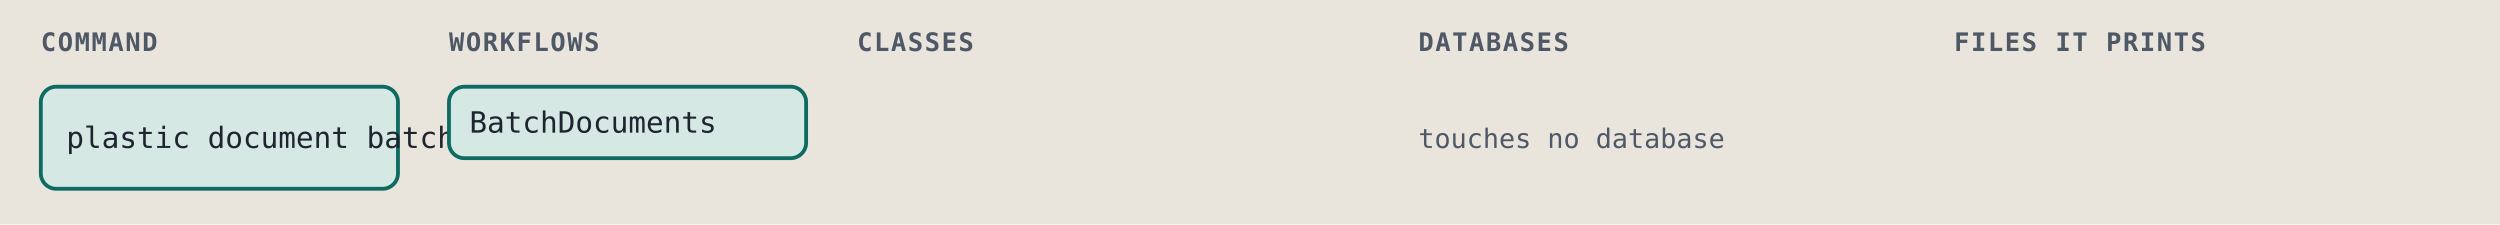
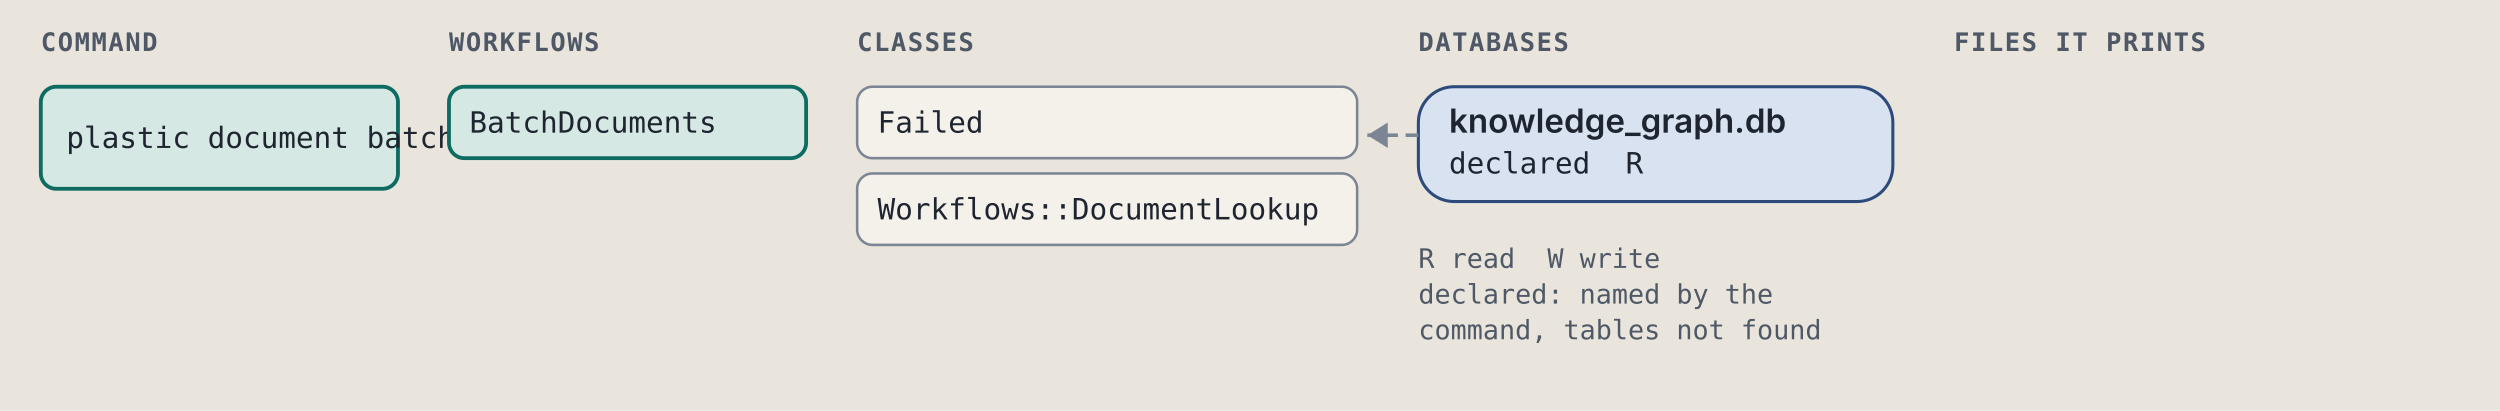
- <svg xmlns="http://www.w3.org/2000/svg" viewBox="0 0 980 88" width="980" height="88" role="img" xml:space="preserve">
+ <svg xmlns="http://www.w3.org/2000/svg" viewBox="0 0 980 161" width="980" height="161" role="img" xml:space="preserve">
  <style>.ground { fill: #e9e5dc; }
.card { fill: #f4f1ea; stroke: #7c8594; stroke-width: 1; }
.lane-code { fill: #d5e8e3; stroke: #0d6b61; stroke-width: 1.5; }
.lane-agent { fill: #f1e2c7; stroke: #9a5508; stroke-width: 1.5; }
.stop-refusal { fill: #e4dcf5; stroke: #5b35b0; stroke-width: 1.2; }
.stop-failure { fill: #f4d9d4; stroke: #a8261b; stroke-width: 1.2; }
.end { fill: #d9e2f0; stroke: #2c4a7a; stroke-width: 1.2; }
.wire { fill: none; stroke: #7c8594; stroke-width: 1.4; }
.wire-read { fill: none; stroke: #7c8594; stroke-width: 1.4; stroke-dasharray: 5 3; }
.wire-refusal { fill: none; stroke: #5b35b0; stroke-width: 1.2; stroke-dasharray: 4 3; }
.wire-failure { fill: none; stroke: #a8261b; stroke-width: 1.2; stroke-dasharray: 4 3; }
.head { fill: #7c8594; }
.t { fill: #1f2530; font: 12px "IBM Plex Sans", system-ui, -apple-system, "Segoe UI", sans-serif; }
.tb { fill: #1f2530; font: 600 13px "IBM Plex Sans", system-ui, -apple-system, "Segoe UI", sans-serif; }
.tm { fill: #1f2530; font: 11.5px "IBM Plex Mono", ui-monospace, Menlo, Consolas, monospace; }
.tag { font: 600 10px "IBM Plex Mono", ui-monospace, Menlo, Consolas, monospace; letter-spacing: .06em; }
.tag-code { fill: #0d6b61; } .tag-agent { fill: #9a5508; } .tag-refusal { fill: #5b35b0; }
.tag-failure { fill: #a8261b; } .tag-end { fill: #2c4a7a; } .tag-muted { fill: #4f5866; }
.tm.tag-muted { font-size: 10.5px; }
.db { fill: #d9e2f0; stroke: #2c4a7a; stroke-width: 1.2; }
.codebox { fill: #f4f1ea; stroke: #7c8594; stroke-width: 1; }
.cx { fill: #1f2530; font: 12px "IBM Plex Mono", ui-monospace, Menlo, Consolas, monospace; white-space: pre; }
.cx-n { fill: #4f5866; font: 11px "IBM Plex Mono", ui-monospace, Menlo, Consolas, monospace; }
.cx-k { fill: #5b35b0; } .cx-s { fill: #9a5508; } .cx-y { fill: #0d6b61; }
.cx-w { fill: #2c4a7a; font-weight: 600; } .cx-t { fill: #a8261b; } .cx-c { fill: #4f5866; font-style: italic; }
.badge { fill: #2c4a7a; } .badge-t { fill: #e9e5dc; font: 600 11px "IBM Plex Mono", ui-monospace, Menlo, Consolas, monospace; }
.bracket { fill: none; stroke: #2c4a7a; stroke-width: 1.4; }
.term { fill: #16191e; stroke: #7c8594; stroke-width: 1; }
.term-t { fill: #e6e2d8; font: 12px "IBM Plex Mono", ui-monospace, Menlo, Consolas, monospace; }
.term-p { fill: #8fd18f; font: 12px "IBM Plex Mono", ui-monospace, Menlo, Consolas, monospace; }
.term-m { fill: #a3abb6; font: 12px "IBM Plex Mono", ui-monospace, Menlo, Consolas, monospace; }
.big { font: 700 36px "IBM Plex Mono", ui-monospace, Menlo, Consolas, monospace; }

@media (prefers-color-scheme: dark) {
.ground { fill: #171a1f; }
.card { fill: #20242b; stroke: #8a93a2; stroke-width: 1; }
.lane-code { fill: #173a36; stroke: #5cc4b4; stroke-width: 1.5; }
.lane-agent { fill: #3d2e17; stroke: #e5a95a; stroke-width: 1.5; }
.stop-refusal { fill: #2d2445; stroke: #b59cf2; stroke-width: 1.2; }
.stop-failure { fill: #45211e; stroke: #f2958a; stroke-width: 1.2; }
.end { fill: #1f2c42; stroke: #97b6e8; stroke-width: 1.2; }
.wire { fill: none; stroke: #8a93a2; stroke-width: 1.4; }
.wire-read { fill: none; stroke: #8a93a2; stroke-width: 1.4; stroke-dasharray: 5 3; }
.wire-refusal { fill: none; stroke: #b59cf2; stroke-width: 1.2; stroke-dasharray: 4 3; }
.wire-failure { fill: none; stroke: #f2958a; stroke-width: 1.2; stroke-dasharray: 4 3; }
.head { fill: #8a93a2; }
.t { fill: #e8e4da; font: 12px "IBM Plex Sans", system-ui, -apple-system, "Segoe UI", sans-serif; }
.tb { fill: #e8e4da; font: 600 13px "IBM Plex Sans", system-ui, -apple-system, "Segoe UI", sans-serif; }
.tm { fill: #e8e4da; font: 11.5px "IBM Plex Mono", ui-monospace, Menlo, Consolas, monospace; }
.tag { font: 600 10px "IBM Plex Mono", ui-monospace, Menlo, Consolas, monospace; letter-spacing: .06em; }
.tag-code { fill: #5cc4b4; } .tag-agent { fill: #e5a95a; } .tag-refusal { fill: #b59cf2; }
.tag-failure { fill: #f2958a; } .tag-end { fill: #97b6e8; } .tag-muted { fill: #b3b9c3; }
.tm.tag-muted { font-size: 10.5px; }
.db { fill: #1f2c42; stroke: #97b6e8; stroke-width: 1.2; }
.codebox { fill: #20242b; stroke: #8a93a2; stroke-width: 1; }
.cx { fill: #e8e4da; font: 12px "IBM Plex Mono", ui-monospace, Menlo, Consolas, monospace; white-space: pre; }
.cx-n { fill: #b3b9c3; font: 11px "IBM Plex Mono", ui-monospace, Menlo, Consolas, monospace; }
.cx-k { fill: #b59cf2; } .cx-s { fill: #e5a95a; } .cx-y { fill: #5cc4b4; }
.cx-w { fill: #97b6e8; font-weight: 600; } .cx-t { fill: #f2958a; } .cx-c { fill: #b3b9c3; font-style: italic; }
.badge { fill: #97b6e8; } .badge-t { fill: #171a1f; font: 600 11px "IBM Plex Mono", ui-monospace, Menlo, Consolas, monospace; }
.bracket { fill: none; stroke: #97b6e8; stroke-width: 1.4; }
.term { fill: #16191e; stroke: #8a93a2; stroke-width: 1; }
.term-t { fill: #e6e2d8; font: 12px "IBM Plex Mono", ui-monospace, Menlo, Consolas, monospace; }
.term-p { fill: #8fd18f; font: 12px "IBM Plex Mono", ui-monospace, Menlo, Consolas, monospace; }
.term-m { fill: #a3abb6; font: 12px "IBM Plex Mono", ui-monospace, Menlo, Consolas, monospace; }
.big { font: 700 36px "IBM Plex Mono", ui-monospace, Menlo, Consolas, monospace; }
}</style>
  <rect width="100%" height="100%" class="ground" />
  <text x="16" y="20" class="tag tag-muted" text-anchor="start">COMMAND</text>
  <text x="176" y="20" class="tag tag-muted" text-anchor="start">WORKFLOWS</text>
  <text x="336" y="20" class="tag tag-muted" text-anchor="start">CLASSES</text>
  <text x="556" y="20" class="tag tag-muted" text-anchor="start">DATABASES</text>
  <text x="766" y="20" class="tag tag-muted" text-anchor="start">FILES IT PRINTS</text>
  <rect x="16" y="34" width="140" height="40" rx="6" class="lane-code" />
  <text x="26" y="58" class="tm" text-anchor="start">plastic document batch</text>
  <rect x="176" y="34" width="140" height="28" rx="6" class="lane-code" />
  <text x="184" y="52" class="tm" text-anchor="start">BatchDocuments</text>
-   <text x="556" y="58" class="tm tag-muted" text-anchor="start">touches no database</text>
+   <rect x="336" y="34" width="196" height="28" rx="6" class="card" />
+   <text x="344" y="52" class="tm" text-anchor="start">Failed</text>
+   <rect x="336" y="68" width="196" height="28" rx="6" class="card" />
+   <text x="344" y="86" class="tm" text-anchor="start">Workflows::DocumentLookup</text>
+   <rect x="556" y="34" width="186" height="45" rx="14" class="db" />
+   <text x="568" y="52" class="tb" text-anchor="start">knowledge_graph.db</text>
+   <text x="568" y="68" class="tm" text-anchor="start">declared  R</text>
+   <path d="M 556 53 L 536 53" class="wire-read" />
+   <path d="M 544 48 L 536 53 L 544 58 Z" class="head" />
+   <text x="556" y="105" class="tm tag-muted" text-anchor="start">R read  W write</text>
+   <text x="556" y="119" class="tm tag-muted" text-anchor="start">declared: named by the</text>
+   <text x="556" y="133" class="tm tag-muted" text-anchor="start">command, tables not found</text>
</svg>
